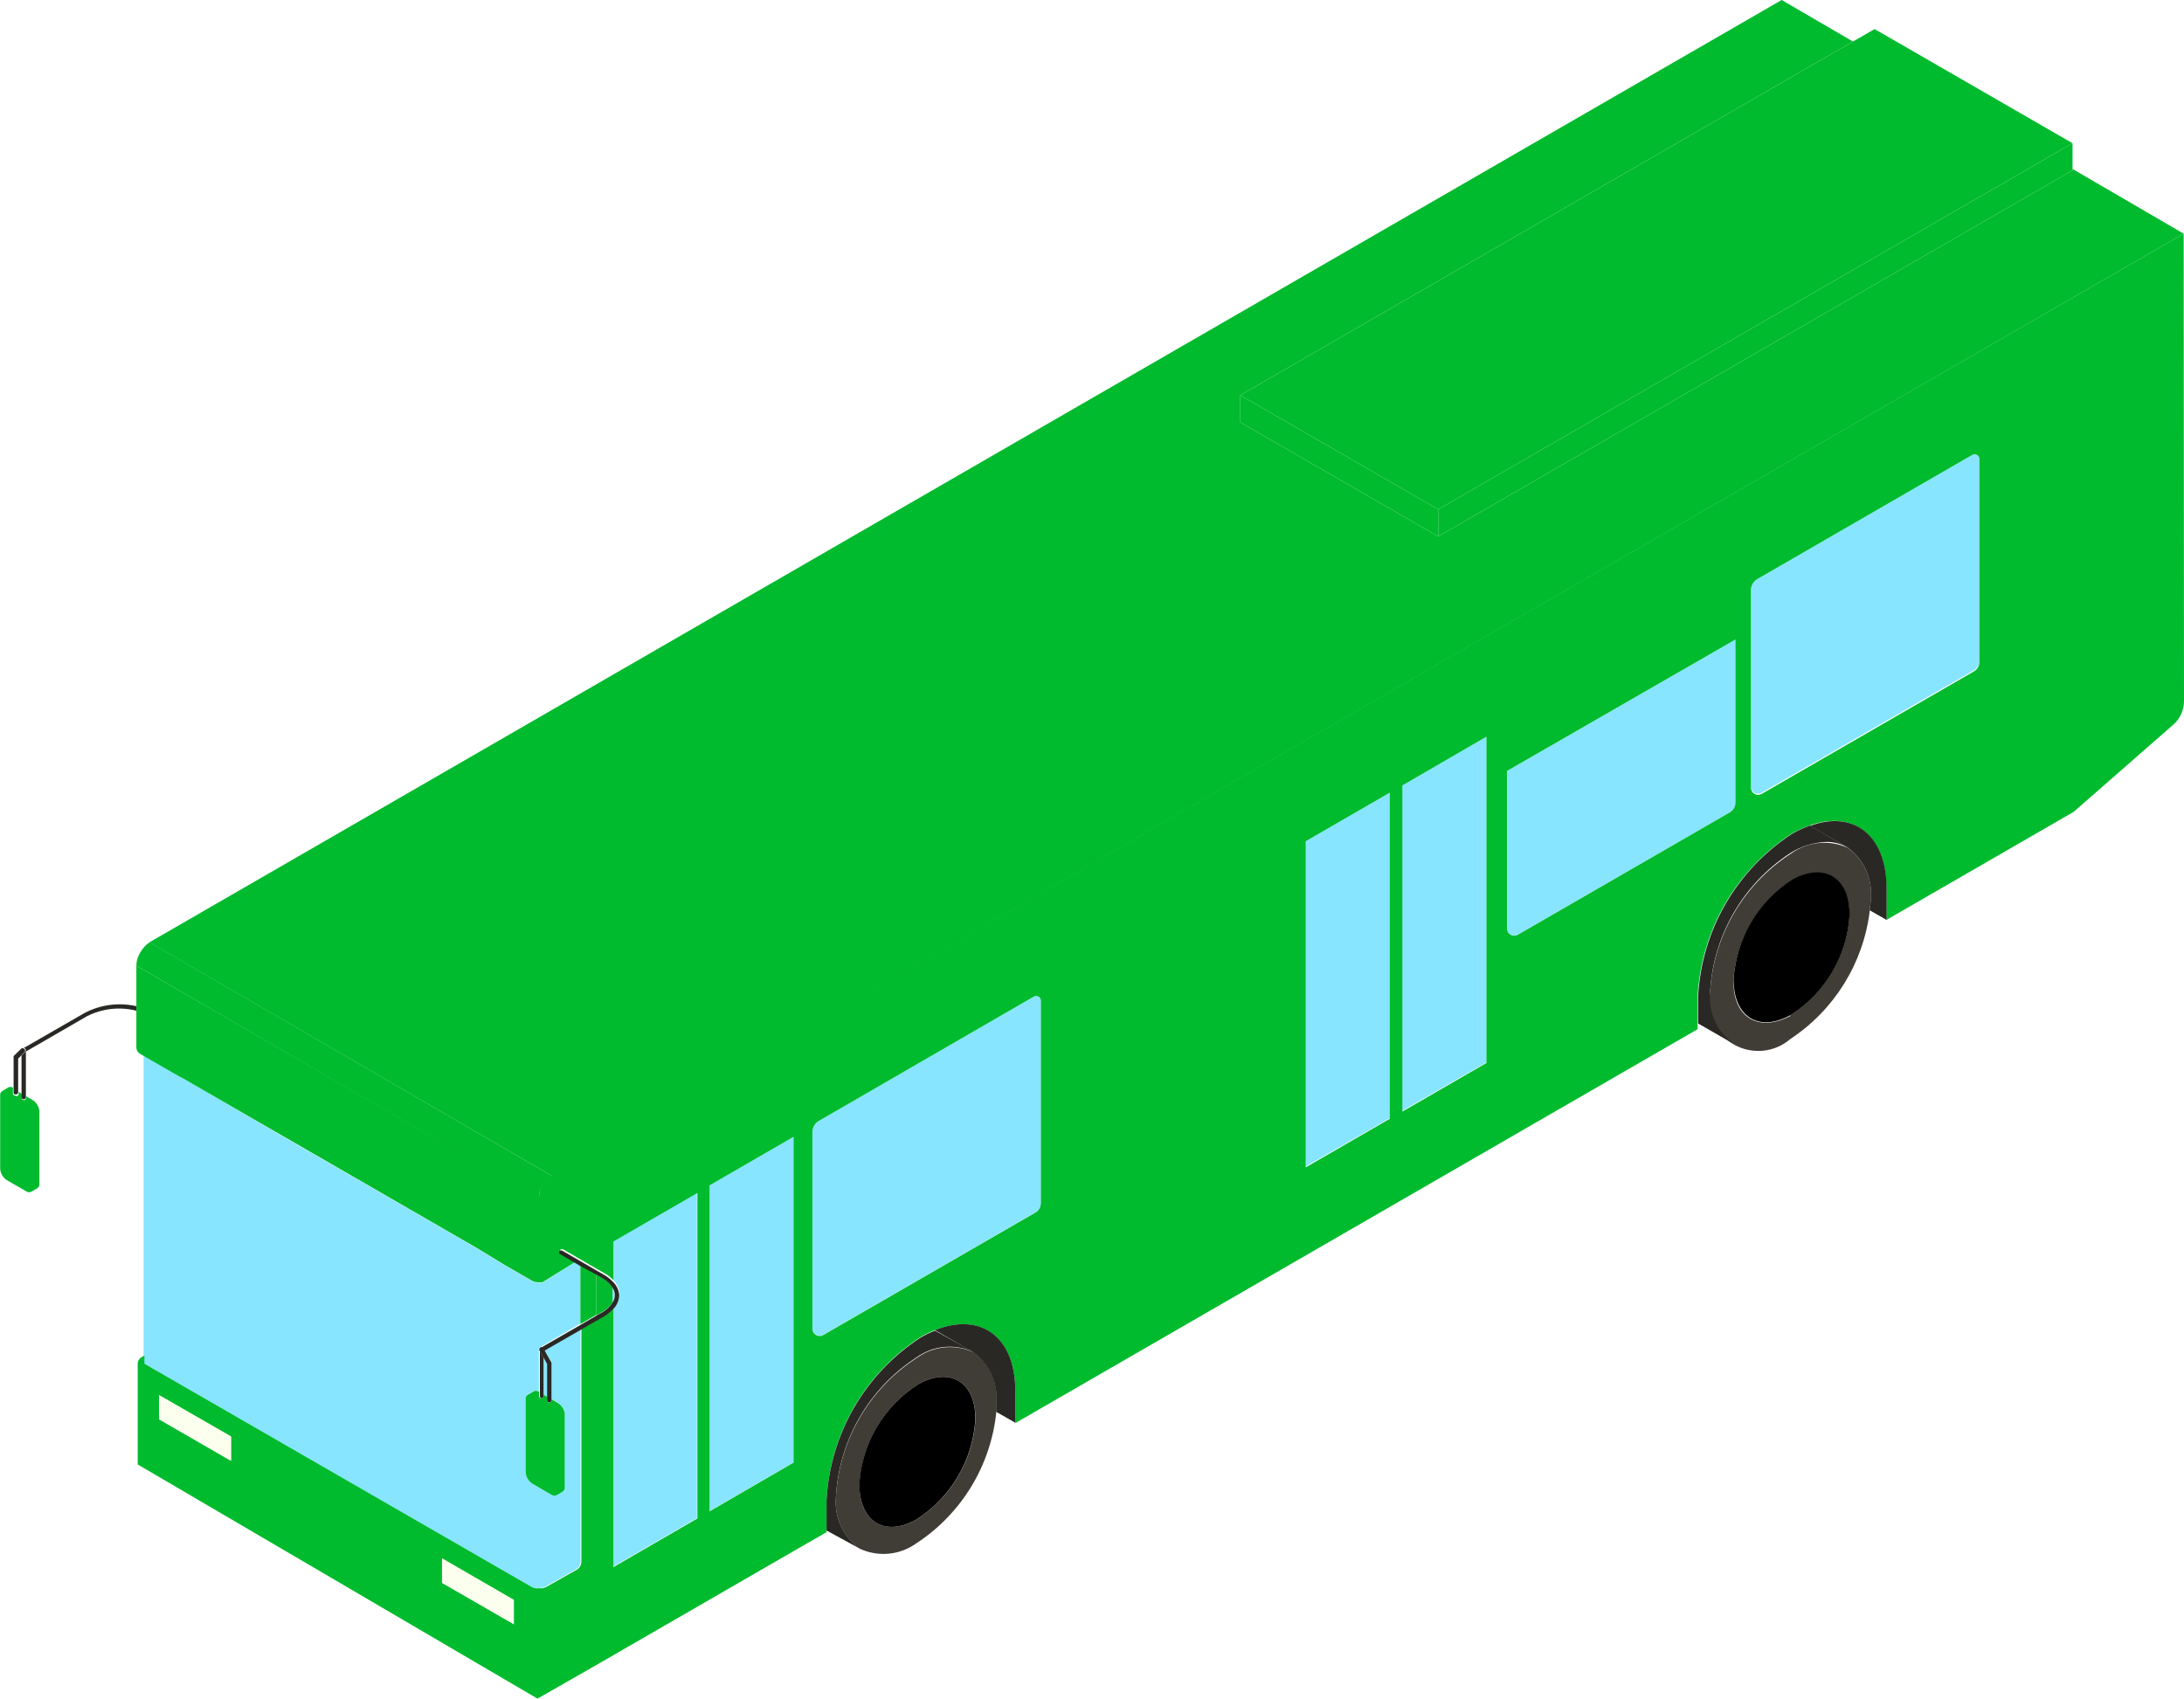
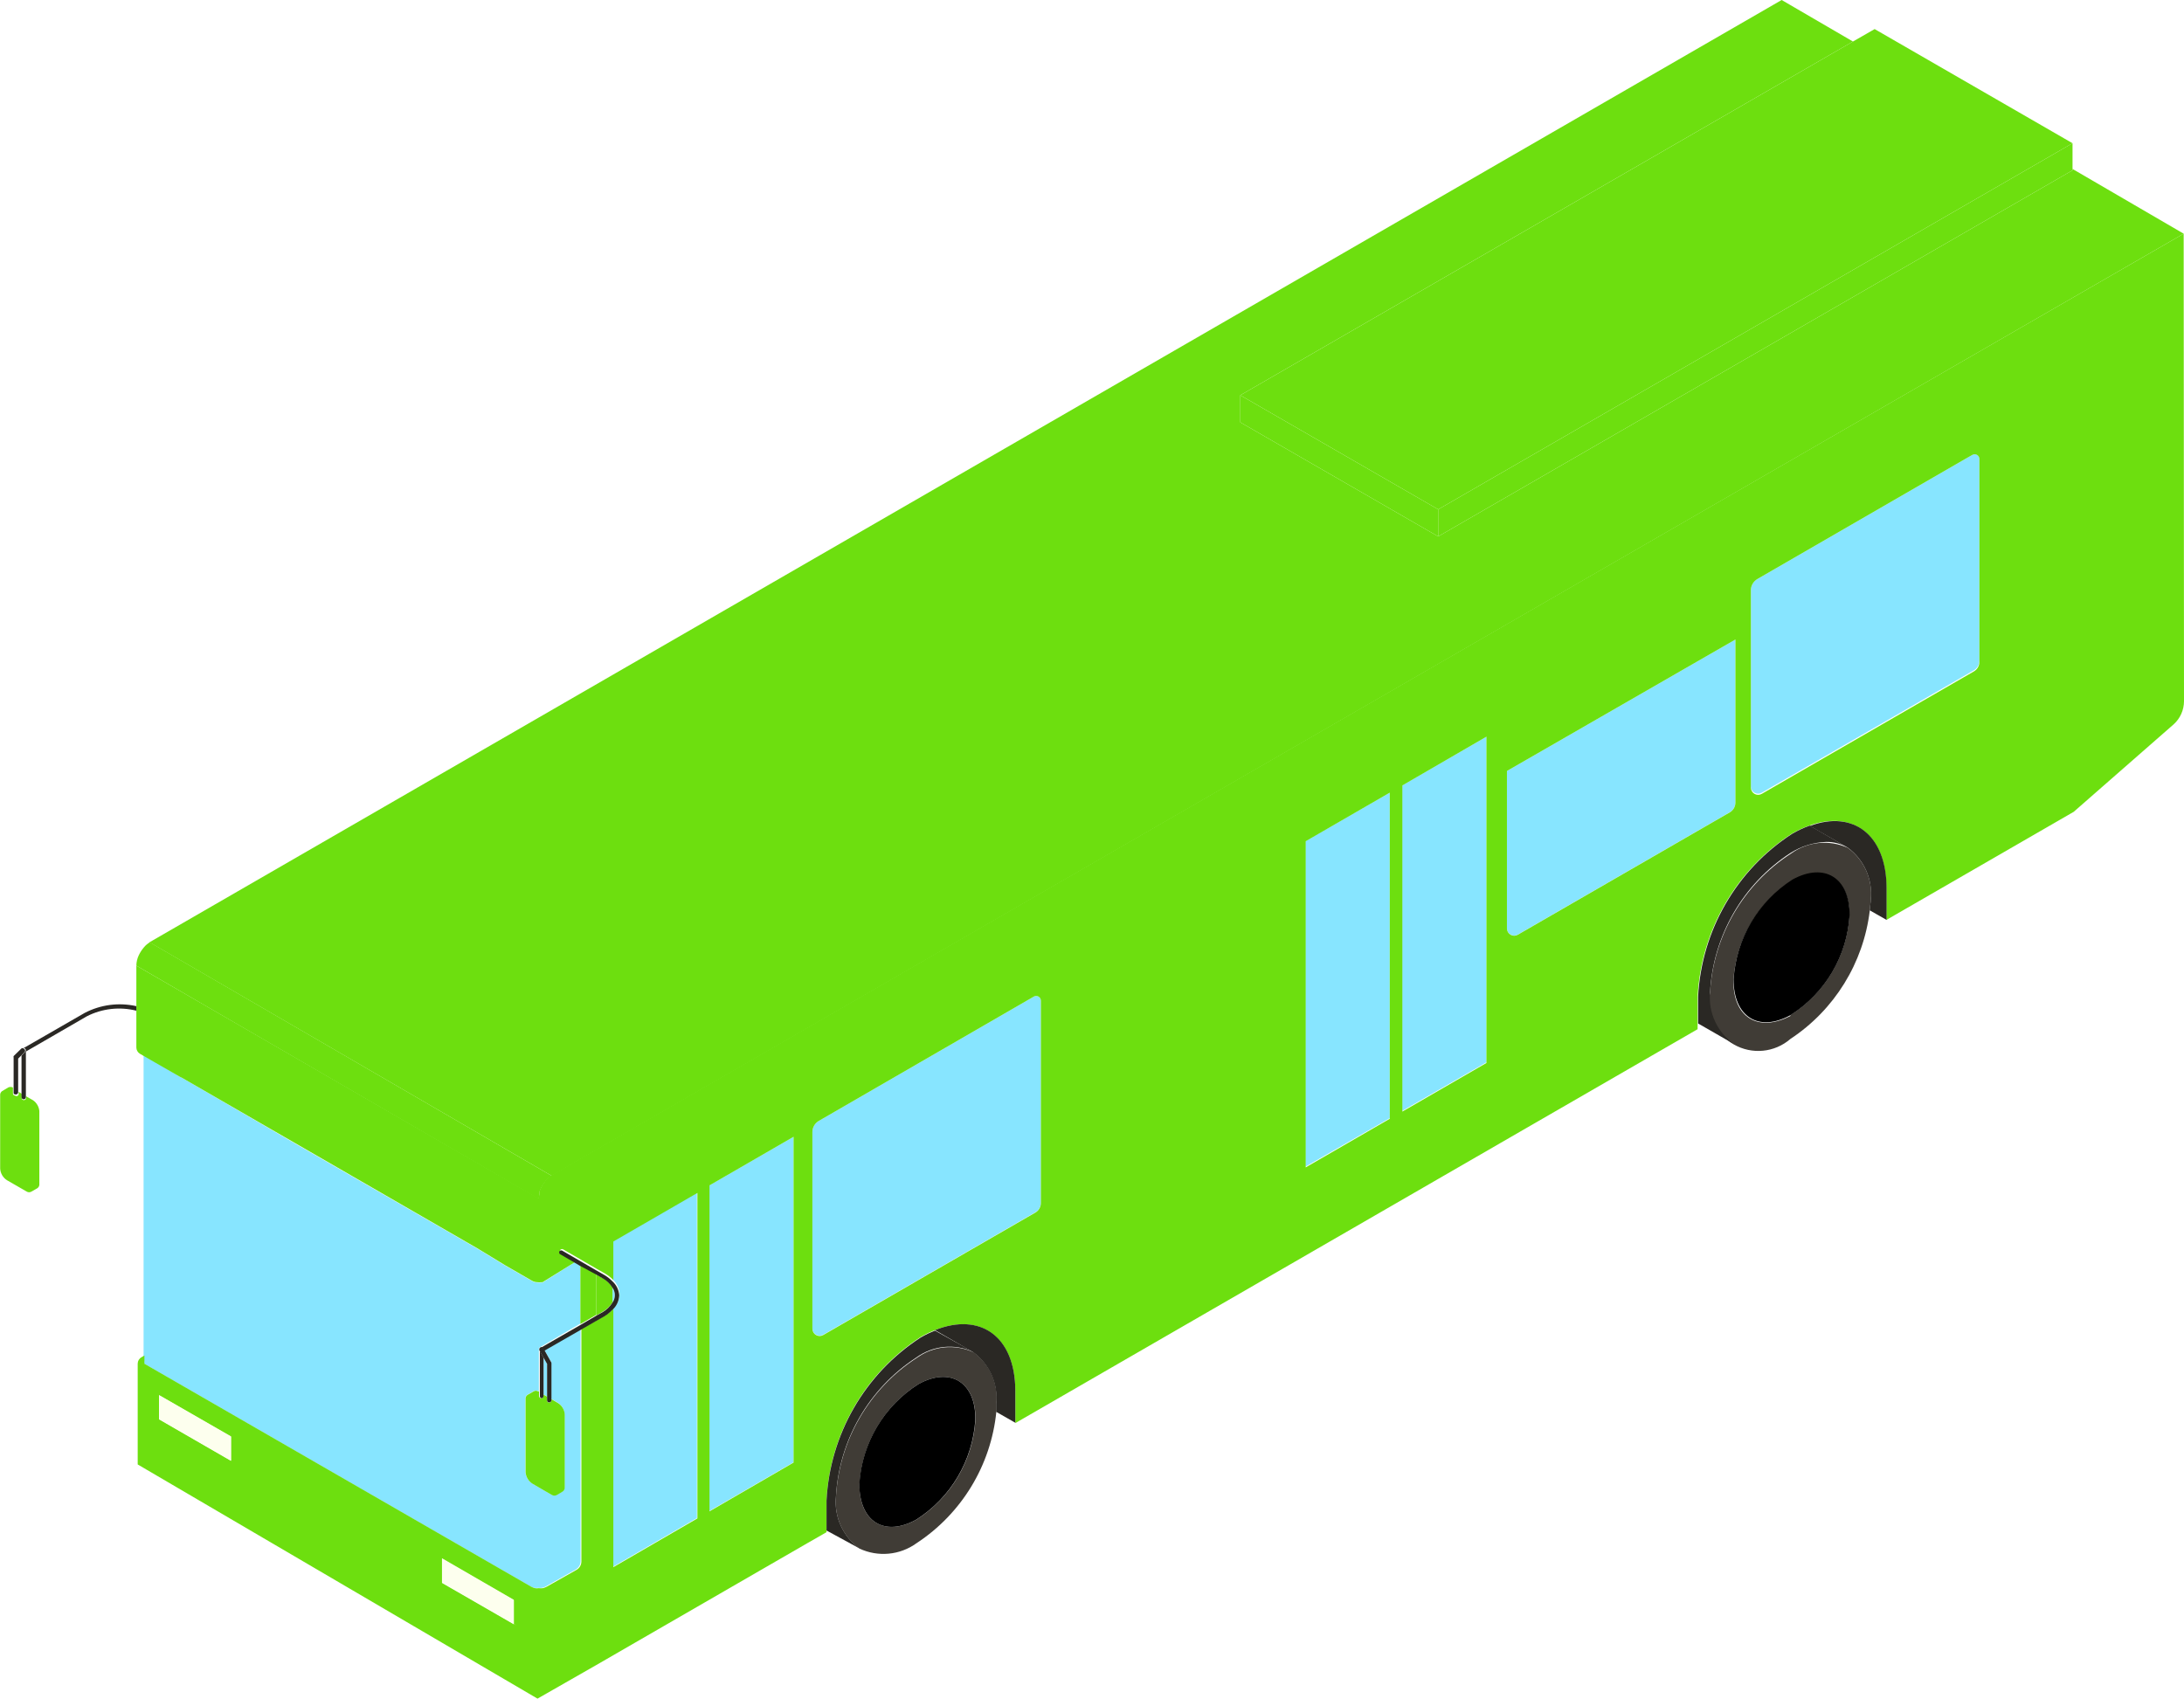
<svg xmlns="http://www.w3.org/2000/svg" id="Capa_1" data-name="Capa 1" data-type="bus.svg" viewBox="0 0 129.9 101.04">
  <defs>
-     <style>.cls-1{fill:none;}.cls-2{fill:#403c36;}.cls-3{fill:#87e5ff;}.body{fill:#00bb2d;}.cls-5{fill:#2a2824;}.cls-6{fill:#fdffee;}∫.cls-8{fill:#b5b5b5;}</style>
+     <style>.cls-1{fill:none;}.cls-2{fill:#403c36;}.cls-3{fill:#87e5ff;}.body{fill:#6DDF0F;}.cls-5{fill:#2a2824;}.cls-6{fill:#fdffee;}∫.cls-8{fill:#b5b5b5;}</style>
  </defs>
  <polygon class="cls-1" points="1.26 62.79 1.26 65.01 1.08 64.9 1.08 62.97 1.26 62.79" />
  <path class="cls-2" d="M68.8,111.4l0,0h0a3.36,3.36,0,0,0-3.38.33A10.57,10.57,0,0,0,60.61,120,3.4,3.4,0,0,0,62,123.07a3.36,3.36,0,0,0,3.41-.32,10.62,10.62,0,0,0,4.74-7.81c0-.16,0-.32,0-.47A3.36,3.36,0,0,0,68.8,111.4Zm-3.4,9.95c-1.91,1.06-3.42.11-3.39-2.12a7.6,7.6,0,0,1,3.51-5.94c1.9-1.05,3.42-.1,3.39,2.12A7.62,7.62,0,0,1,65.4,121.35Z" transform="translate(-10.89 -30.96)" />
  <path class="cls-2" d="M120.79,81.39l0,0h0a3.37,3.37,0,0,0-3.37.34A10.56,10.56,0,0,0,112.6,90a2.92,2.92,0,0,0,4.78,2.76,10.67,10.67,0,0,0,4.72-7.63c0-.22.06-.44.06-.65A3.37,3.37,0,0,0,120.79,81.39Zm-3.41,10c-1.9,1-3.42.1-3.39-2.12a7.62,7.62,0,0,1,3.51-5.94c1.91-1,3.42-.1,3.39,2.12A7.57,7.57,0,0,1,117.38,91.34Z" transform="translate(-10.89 -30.96)" />
  <path class="cls-3" d="M43.26,111.26,45.42,110v13.82a.57.57,0,0,1-.29.5l-1.77,1h0a.92.92,0,0,1-.23.09h0a1,1,0,0,1-.24,0h0a.85.85,0,0,1-.23,0,.92.92,0,0,1-.23-.09l-23-13.26s0,0,0-.06a.19.19,0,0,1,0-.1v-.33l0-17.87h0L21.57,95l.16.08L28.47,99l10.84,6.25,1.64,1,1.58.91a.63.63,0,0,0,.33.09h0a.75.75,0,0,0,.21,0l.09,0,.08-.05L45.14,106l.27.16v3.53L43,111.1h0a.1.1,0,0,0-.06.09s0,0,0,0v2.53l-.05,0a.25.25,0,0,0-.28,0l-.35.2a.26.26,0,0,0-.12.25v4.34a.89.89,0,0,0,.4.69l1.17.68a.31.31,0,0,0,.29,0l.35-.21a.28.28,0,0,0,.12-.25v-4.34a.86.86,0,0,0-.4-.68l-.39-.23v-2.13a.14.14,0,0,0,0-.06Z" transform="translate(-10.89 -30.96)" />
  <polygon class="cls-3" points="32.54 81.13 32.54 83.07 32.33 82.95 32.33 80.76 32.54 81.13" />
  <path class="cls-3" d="M114.11,69v9.7a.68.68,0,0,1-.33.57l-12.61,7.28a.43.43,0,0,1-.65-.37V76.82Z" transform="translate(-10.89 -30.96)" />
  <path class="cls-3" d="M72.8,90.49v12a.66.66,0,0,1-.33.58l-12.61,7.28a.43.43,0,0,1-.65-.37V98.29a.76.76,0,0,1,.39-.66l12.78-7.39A.28.28,0,0,1,72.8,90.49Z" transform="translate(-10.89 -30.96)" />
  <path class="cls-3" d="M128.62,58.26v12a.65.65,0,0,1-.33.57l-12.61,7.28a.43.43,0,0,1-.65-.37V66.06a.77.77,0,0,1,.39-.66l12.34-7.13.44-.25A.28.28,0,0,1,128.62,58.26Z" transform="translate(-10.89 -30.96)" />
  <path class="cls-3" d="M52.34,101.9v19.36l-5,2.9V108.82a1.22,1.22,0,0,0,.4-.87,1.23,1.23,0,0,0-.4-.87v-2.29Z" transform="translate(-10.89 -30.96)" />
  <path class="cls-3" d="M47.46,108a.88.88,0,0,0-.14-.44v.88A.91.91,0,0,0,47.46,108Z" transform="translate(-10.89 -30.96)" />
  <polygon class="cls-3" points="47.2 67.62 47.2 86.98 42.19 89.88 42.19 70.51 47.2 67.62" />
  <polygon class="cls-3" points="88.41 43.82 88.41 63.19 83.4 66.08 83.4 46.72 88.41 43.82" />
  <polygon class="cls-3" points="82.66 47.15 82.66 66.51 77.64 69.4 77.64 50.04 82.66 47.15" />
  <path class="body" d="M13.23,97.05v4.33a.27.27,0,0,1-.12.26l-.35.2a.27.27,0,0,1-.28,0l-1.18-.68a.88.88,0,0,1-.4-.69V96.11a.27.27,0,0,1,.12-.25l.35-.21a.31.31,0,0,1,.29,0l0,0V96a.13.13,0,0,0,.13.13A.13.13,0,0,0,12,96v-.09l.18.11v.25a.13.13,0,1,0,.26,0v-.1l.42.24A.88.88,0,0,1,13.23,97.05Z" transform="translate(-10.89 -30.96)" />
  <path class="cls-8" d="M65.52,113.29A7.6,7.6,0,0,0,62,119.23c0,2.23,1.48,3.18,3.39,2.12a7.62,7.62,0,0,0,3.51-5.94C68.94,113.19,67.42,112.24,65.52,113.29Z" transform="translate(-10.89 -30.96)" />
  <path class="cls-8" d="M117.5,83.28A7.62,7.62,0,0,0,114,89.22c0,2.22,1.49,3.17,3.39,2.12a7.57,7.57,0,0,0,3.51-5.94C120.92,83.18,119.41,82.23,117.5,83.28Z" transform="translate(-10.89 -30.96)" />
  <path class="body" d="M43.19,107.15l-.09,0-.2,0h0a.75.75,0,0,0,.21,0Z" transform="translate(-10.89 -30.96)" />
  <rect class="body" x="34.52" y="75.23" height="3.53" />
  <polygon class="body" points="35.47 78.21 35.47 75.77 34.52 75.23 34.52 78.76 35.47 78.21" />
  <path class="body" d="M42.89,107.19h0l.2,0h0A.75.75,0,0,1,42.89,107.19Z" transform="translate(-10.89 -30.96)" />
  <path class="body" d="M140.77,44.86l-97.07,56a1.44,1.44,0,0,0-.33.28l-.07.09a2.07,2.07,0,0,0-.22.35,1.76,1.76,0,0,0-.09.2s0,.07,0,.11a1.49,1.49,0,0,0-.05.36L19,88.4v4.87a.44.44,0,0,0,.21.37l.19.11h0L21.57,95l.16.08,17.58,10.15,1.64,1,1.58.91a.63.63,0,0,0,.33.09h0a.75.75,0,0,0,.21,0l.09,0,.08-.05L45.14,106l-.91-.53a.14.14,0,0,1,0-.18.14.14,0,0,1,.18,0l2,1.16.49.28a2.26,2.26,0,0,1,.47.37v-2.29l5-2.89v19.36l-5,2.9V108.82a2.29,2.29,0,0,1-.47.38l-.49.28-.94.54v13.82a.57.57,0,0,1-.29.5l-1.77,1h0a.92.92,0,0,1-.23.09h0a1,1,0,0,1-.24,0h0a.85.85,0,0,1-.23,0,.92.92,0,0,1-.23-.09l-23-13.26s0,0,0-.06a.19.19,0,0,1,0-.1v-.33l-.17.1a.44.44,0,0,0-.23.38v6L42.86,132l3.5-2,12.52-7.23,1.17-.67v-1.91a12.32,12.32,0,0,1,5.6-9.7,6,6,0,0,1,.85-.41c2.7-1.08,4.77.39,4.78,3.62v1.91l16.35-9.44,12.52-7.23,11.71-6.76V90.25a12.31,12.31,0,0,1,5.59-9.69,6.13,6.13,0,0,1,1.05-.49c2.6-.94,4.58.54,4.59,3.7v1.91l11.14-6.43,5.94-5.2a1.86,1.86,0,0,0,.62-1.38Zm-116.14,73-4.28-2.47v-1.43l4.28,2.46Zm16.82,9.72h0l-4.27-2.46v-1.44l4.27,2.47v1.43l.16.09Zm16.64-9.62-5,2.9V101.47l5-2.89ZM72.8,102.51a.66.66,0,0,1-.33.58l-12.61,7.28a.43.43,0,0,1-.65-.37V98.29a.76.76,0,0,1,.39-.66l12.78-7.39a.28.28,0,0,1,.42.25Zm20.75-5-5,2.89V81l5-2.89Zm5.75-3.32-5,2.89V77.68l5-2.9Zm14.81-15.48a.68.68,0,0,1-.33.57l-12.61,7.28a.43.43,0,0,1-.65-.37V76.82L114.11,69Zm14.51-8.38a.65.65,0,0,1-.33.57l-12.61,7.28a.43.43,0,0,1-.65-.37V66.06a.77.77,0,0,1,.39-.66l12.34-7.13.44-.25a.28.28,0,0,1,.42.24Z" transform="translate(-10.89 -30.96)" />
  <polygon class="body" points="85.54 30.3 85.54 31.91 123.27 10.13 123.27 10.05 123.27 8.52 85.54 30.3" />
  <polygon class="body" points="73.77 23.51 73.77 25.12 85.54 31.91 85.54 30.3 73.77 23.51" />
  <path class="body" d="M46.71,109a1.61,1.61,0,0,0,.61-.57v-.88a1.56,1.56,0,0,0-.61-.58l-.35-.2v2.44Z" transform="translate(-10.89 -30.96)" />
  <path class="body" d="M44.48,115.09v4.34a.28.28,0,0,1-.12.25l-.35.21a.31.31,0,0,1-.29,0l-1.17-.68a.89.89,0,0,1-.4-.69v-4.34a.26.26,0,0,1,.12-.25l.35-.2a.25.25,0,0,1,.28,0l.05,0V114a.13.13,0,0,0,.14.13.13.13,0,0,0,.13-.13v-.08l.21.12v.22a.12.12,0,0,0,.13.13.13.13,0,0,0,.13-.13v-.07l.39.23A.86.86,0,0,1,44.48,115.09Z" transform="translate(-10.89 -30.96)" />
  <path class="cls-5" d="M19,90.81v.27a4.21,4.21,0,0,0-2.94.33l-3.63,2.1v2.71a.13.13,0,1,1-.26,0V93.75l.22-.23a.13.13,0,0,0,0-.18.11.11,0,0,0-.16,0v0l3.7-2.13A4.51,4.51,0,0,1,19,90.81Z" transform="translate(-10.89 -30.96)" />
  <path class="cls-5" d="M12.37,93.52l-.22.23-.18.18v2a.13.13,0,0,1-.14.13A.13.13,0,0,1,11.7,96V93.87a.18.18,0,0,1,0-.09l.45-.44s0,0,0,0a.11.11,0,0,1,.16,0A.13.13,0,0,1,12.37,93.52Z" transform="translate(-10.89 -30.96)" />
  <path class="cls-5" d="M71.28,113.68v1.91l-1.14-.65c0-.16,0-.32,0-.47a3.38,3.38,0,0,0-1.37-3.08h0l-2.27-1.31C69.2,109,71.27,110.45,71.28,113.68Z" transform="translate(-10.89 -30.96)" />
  <path class="cls-5" d="M123.1,83.77v1.91l-1-.57c0-.22.06-.44.06-.65a3.4,3.4,0,0,0-1.37-3.08l0,0-2.25-1.29C121.11,79.13,123.09,80.61,123.1,83.77Z" transform="translate(-10.89 -30.96)" />
  <path class="cls-5" d="M68.77,111.37a3.37,3.37,0,0,0-3.38.34A10.56,10.56,0,0,0,60.61,120,3.39,3.39,0,0,0,62,123.06L60.05,122v-1.78a12.32,12.32,0,0,1,5.6-9.7,6,6,0,0,1,.85-.41Z" transform="translate(-10.89 -30.96)" />
  <path class="cls-5" d="M68.8,111.4l0,0,0,0Z" transform="translate(-10.89 -30.96)" />
  <path class="cls-5" d="M120.76,81.36a2.45,2.45,0,0,0-1.25-.32,4.28,4.28,0,0,0-2.13.66A10.56,10.56,0,0,0,112.6,90,3.38,3.38,0,0,0,114,93.05l-2.11-1.21V90.25a12.31,12.31,0,0,1,5.59-9.69,6.13,6.13,0,0,1,1.05-.49Z" transform="translate(-10.89 -30.96)" />
  <path class="cls-5" d="M120.79,81.38h0l0,0Z" transform="translate(-10.89 -30.96)" />
  <path class="cls-5" d="M47.72,108a1.22,1.22,0,0,1-.4.87,2.29,2.29,0,0,1-.47.38l-.49.28-.94.54-2.16,1.24-.06-.11a.13.13,0,0,0-.18-.05l2.4-1.38.94-.55.36-.2a1.67,1.67,0,0,0,.6-.58.76.76,0,0,0,0-.88,1.58,1.58,0,0,0-.6-.57l-.36-.21-1-.54-.27-.16-.91-.53a.14.14,0,0,1,0-.18.14.14,0,0,1,.18,0l2,1.16.49.28a2.26,2.26,0,0,1,.47.37A1.23,1.23,0,0,1,47.72,108Z" transform="translate(-10.89 -30.96)" />
  <path class="cls-5" d="M43.22,111.72V114a.13.13,0,0,1-.13.13A.13.13,0,0,1,43,114v-2.77s0,0,0,0a.19.19,0,0,0,0,.08Z" transform="translate(-10.89 -30.96)" />
  <path class="cls-5" d="M43.69,112.05v2.2a.13.13,0,0,1-.13.13.12.12,0,0,1-.13-.13v-2.16l-.21-.37-.25-.44a.19.19,0,0,1,0-.08.1.1,0,0,1,.06-.09h0a.13.13,0,0,1,.18.05l.06.11.41.73A.14.14,0,0,1,43.69,112.05Z" transform="translate(-10.89 -30.96)" />
  <polygon class="cls-6" points="30.56 95.16 30.56 96.59 26.29 94.13 26.29 92.69 30.56 95.16" />
  <polygon class="cls-6" points="30.72 96.68 30.56 96.6 30.56 96.59 30.72 96.68" />
  <polygon class="body" points="129.88 13.9 32.81 69.94 8.89 56.05 105.97 0 110.21 2.47 73.77 23.51 73.77 25.12 85.54 31.91 123.27 10.13 123.27 10.05 129.88 13.9" />
  <path class="body" d="M43.7,100.9a1.44,1.44,0,0,0-.33.28l-.07.09a2.07,2.07,0,0,0-.22.35,1.76,1.76,0,0,0-.09.2s0,.07,0,.11a1.49,1.49,0,0,0-.05.36L19,88.4a1.5,1.5,0,0,1,.14-.61,2.19,2.19,0,0,1,.31-.48,1.37,1.37,0,0,1,.35-.3Z" transform="translate(-10.89 -30.96)" />
  <polygon class="body" points="85.54 30.3 123.27 8.52 111.5 1.73 110.21 2.47 73.77 23.51 85.54 30.3" />
  <polygon class="body" points="30.72 96.68 30.56 96.6 30.56 96.59 30.72 96.68" />
  <polygon class="body" points="31.97 97.41 31.97 97.41 31.97 97.41 31.97 97.41" />
  <polygon class="cls-6" points="13.74 85.44 13.74 86.88 9.46 84.41 9.46 82.98 13.74 85.44" />
</svg>
